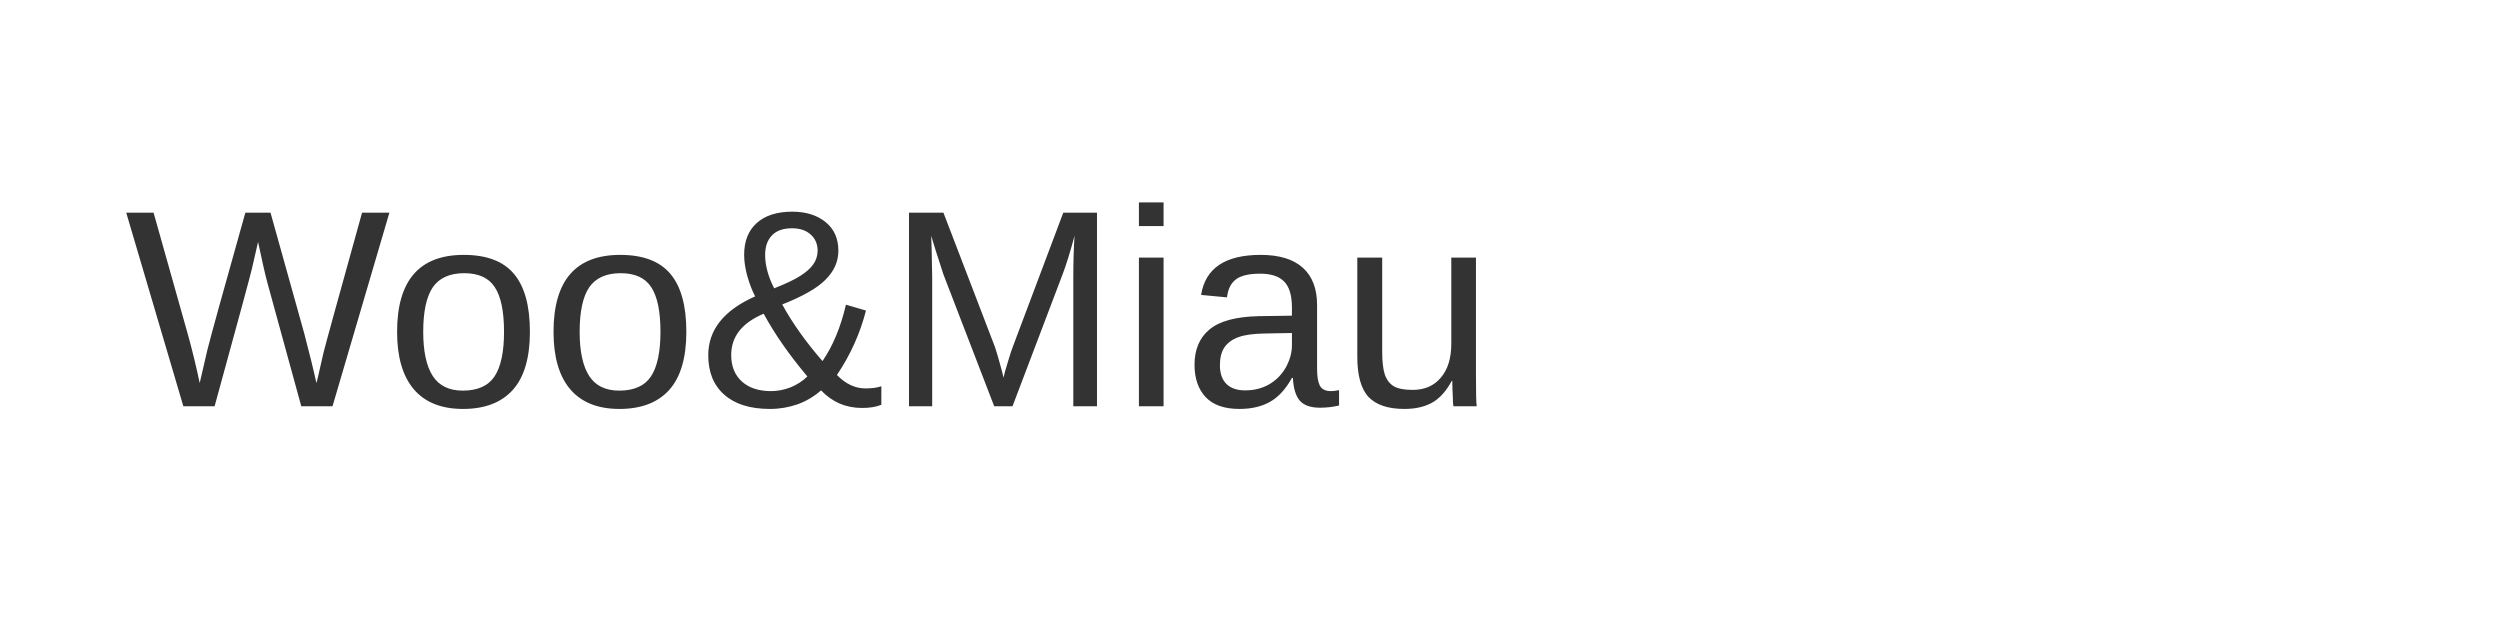
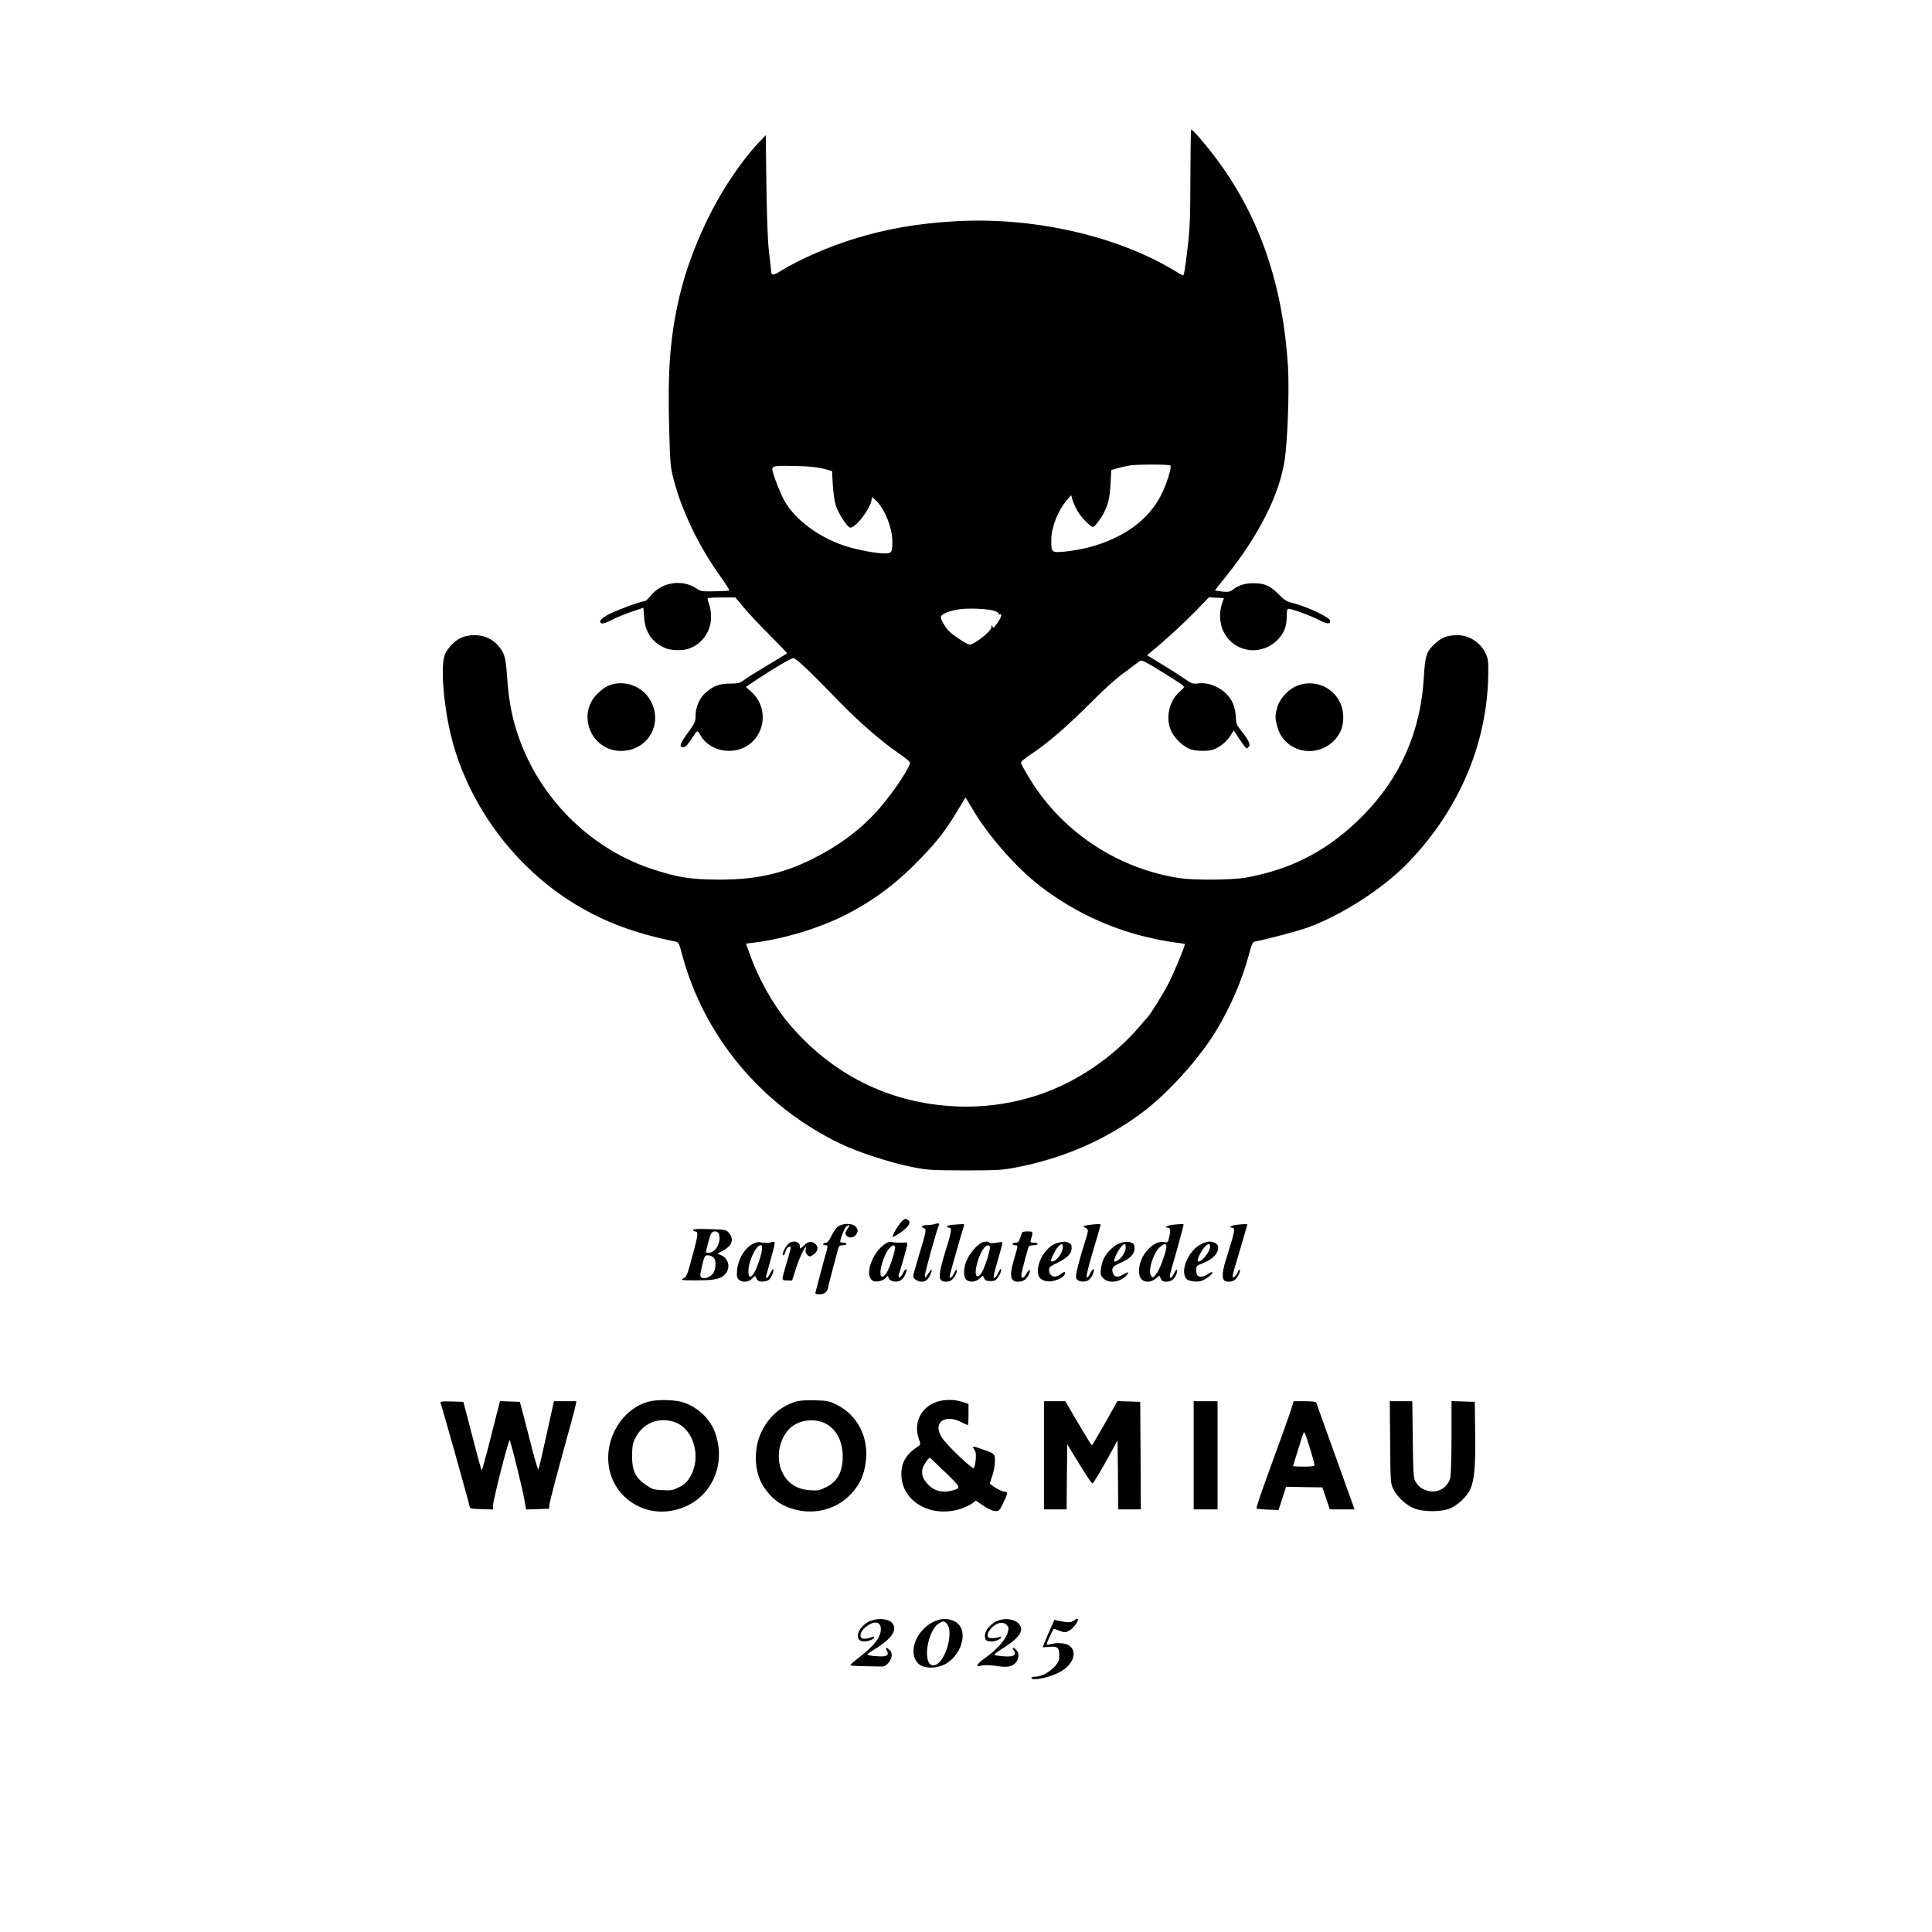
- <svg xmlns="http://www.w3.org/2000/svg" width="160" height="40" viewBox="0 0 160 40">
-   <rect width="160" height="40" fill="none" />
-   <text x="8" y="26" font-family="Poppins,Arial,sans-serif" font-size="18" fill="#333">Woo&amp;Miau</text>
+ <svg xmlns="http://www.w3.org/2000/svg" version="1.0" width="1536pt" height="1536pt" viewBox="0 0 1536 1536" preserveAspectRatio="xMidYMid meet">
+   <g transform="translate(0,1536) scale(0.1,-0.1)" fill="#000000" stroke="none">
+     <path d="M9464 13947 c-1 -327 -4 -408 -23 -564 -20 -167 -28 -213 -36 -213 -2 0 -39 21 -82 47 -463 275 -1129 422 -1743 383 -296 -18 -539 -61 -790 -139 -202 -62 -446 -169 -578 -252 -65 -42 -81 -41 -82 1 0 8 -7 74 -16 145 -10 86 -17 266 -21 530 l-5 400 -63 -66 c-60 -64 -122 -142 -193 -246 -194 -282 -355 -646 -432 -978 -72 -311 -93 -584 -80 -1040 8 -287 9 -305 38 -415 61 -236 198 -522 357 -745 57 -80 87 -127 83 -130 -2 -2 -53 -5 -113 -6 -104 -2 -113 -1 -150 24 -114 74 -273 49 -360 -57 -20 -25 -43 -46 -51 -46 -27 0 -201 -63 -274 -99 -74 -37 -97 -65 -65 -77 9 -4 42 8 78 27 34 18 105 47 157 65 l95 32 6 -78 c9 -117 62 -195 164 -241 46 -21 142 -24 192 -6 109 40 178 141 176 256 0 36 -8 82 -17 102 -8 20 -12 39 -9 43 4 3 54 6 113 6 l107 0 64 -77 c35 -43 128 -142 207 -221 79 -79 142 -145 140 -146 -2 -2 -58 -36 -126 -77 -163 -98 -182 -110 -222 -139 -29 -21 -46 -25 -110 -25 -81 -1 -126 -17 -190 -72 -46 -38 -80 -115 -80 -181 0 -50 -5 -60 -60 -136 -65 -90 -74 -116 -37 -116 16 0 32 16 61 60 21 33 42 63 47 65 4 3 15 -7 23 -22 77 -149 299 -179 421 -57 110 109 104 292 -12 394 l-44 39 103 68 c123 82 266 165 277 161 33 -13 142 -117 361 -344 151 -156 346 -326 471 -410 72 -50 98 -72 94 -84 -31 -81 -161 -267 -268 -385 -138 -150 -307 -275 -512 -376 -239 -118 -456 -165 -755 -162 -209 1 -313 18 -504 80 -478 154 -874 532 -1056 1008 -64 169 -95 316 -109 532 -11 155 -22 190 -81 251 -62 66 -165 89 -262 60 -62 -18 -133 -89 -154 -150 -33 -101 -4 -429 61 -674 142 -533 508 -1020 985 -1307 233 -140 468 -227 786 -292 30 -6 32 -10 58 -108 175 -651 635 -1200 1256 -1499 141 -68 396 -151 566 -185 131 -26 154 -27 424 -28 256 0 297 2 405 23 377 72 712 218 1005 436 204 152 458 433 592 657 110 181 206 406 255 592 23 88 32 108 48 111 94 17 348 85 425 113 281 104 608 317 805 525 397 416 617 935 627 1479 2 107 -1 130 -18 169 -41 90 -131 150 -225 150 -80 0 -126 -17 -176 -63 -73 -67 -83 -98 -93 -271 -25 -433 -187 -800 -485 -1101 -267 -271 -561 -426 -928 -492 -113 -20 -416 -22 -532 -4 -504 79 -947 379 -1203 814 -27 45 -51 89 -54 98 -5 12 18 32 88 79 127 84 284 220 478 415 88 89 197 187 241 218 44 32 95 69 113 84 32 26 33 26 68 9 41 -19 271 -162 296 -184 17 -14 15 -17 -21 -49 -89 -76 -119 -219 -66 -322 30 -59 100 -123 153 -139 49 -15 141 -15 179 -1 50 18 102 60 132 106 l30 45 47 -71 c26 -39 50 -71 54 -71 4 0 13 7 20 15 14 17 -7 58 -67 132 -31 38 -36 51 -38 106 -2 40 -12 81 -25 110 -46 98 -166 166 -271 154 -46 -6 -53 -3 -112 37 -34 24 -105 70 -157 101 -52 31 -105 64 -118 72 l-23 14 33 27 c111 90 267 234 356 326 l103 107 60 -3 c32 -1 59 -3 59 -4 0 -1 -7 -21 -15 -44 -23 -65 -19 -156 9 -215 82 -177 313 -208 444 -60 45 51 62 100 62 179 0 39 4 56 13 56 28 0 176 -54 239 -87 70 -37 100 -38 91 -5 -7 27 -179 108 -295 138 -50 12 -69 24 -112 69 -66 67 -112 88 -196 88 -71 1 -116 -13 -166 -49 -27 -20 -39 -22 -88 -17 -31 3 -56 8 -56 10 0 2 38 50 84 107 261 323 429 654 470 931 23 157 37 554 26 740 -40 641 -219 1172 -549 1625 -87 119 -206 260 -221 260 -3 0 -5 -172 -6 -383z m-159 -2288 c12 -13 -29 -146 -72 -231 -101 -204 -307 -351 -589 -423 -55 -13 -138 -27 -185 -31 -100 -8 -101 -7 -101 95 0 98 54 234 124 315 l34 39 13 -44 c7 -24 28 -66 45 -94 32 -49 98 -115 116 -115 11 0 63 66 84 109 37 71 48 120 55 230 l6 114 48 14 c26 8 73 18 105 23 63 9 307 9 317 -1z m-2760 -25 l70 -19 6 -110 c4 -60 14 -133 23 -161 19 -61 87 -168 112 -178 39 -15 174 161 174 228 0 18 4 16 34 -13 70 -67 129 -215 130 -321 1 -93 -4 -100 -63 -100 -59 0 -191 24 -285 51 -225 67 -428 215 -514 376 -36 68 -92 216 -92 243 0 26 23 29 190 25 101 -2 166 -9 215 -21z m1368 -1133 c15 -6 27 -15 27 -21 0 -6 5 -8 10 -5 20 12 9 -27 -17 -63 -15 -20 -29 -39 -31 -42 -2 -2 -7 2 -13 10 -7 12 -9 10 -7 -6 4 -30 -146 -147 -176 -138 -33 9 -140 81 -165 110 -33 38 -61 87 -61 107 0 27 82 58 175 66 90 7 216 -2 258 -18z m-172 -1588 c111 -188 320 -429 494 -570 236 -191 519 -336 815 -416 86 -24 239 -55 308 -62 34 -4 62 -9 62 -11 0 -20 -83 -219 -126 -305 -45 -89 -153 -262 -173 -279 -3 -3 -27 -30 -52 -60 -213 -253 -510 -455 -819 -557 -211 -69 -431 -99 -650 -89 -528 23 -989 253 -1335 666 -119 143 -236 352 -304 543 l-30 85 57 7 c238 28 531 117 739 224 229 117 412 257 603 457 129 135 193 219 287 376 32 54 59 98 59 98 1 0 30 -48 65 -107z" />
+     <path d="M4875 9921 c-46 -11 -76 -30 -123 -74 -172 -166 -52 -458 187 -457 193 1 319 182 251 362 -47 127 -185 200 -315 169z" />
+     <path d="M10320 9911 c-72 -25 -143 -100 -165 -173 -19 -65 -19 -88 1 -159 57 -203 319 -257 461 -95 48 54 68 120 61 199 -14 176 -190 288 -358 228z" />
+     <path d="M7177 5658 c-23 -18 -87 -121 -80 -131 2 -4 32 12 66 36 62 45 83 81 55 98 -17 12 -21 11 -41 -3z" />
+     <path d="M7435 5629 c-11 -4 -39 -8 -62 -8 -43 -1 -57 -14 -28 -25 22 -8 20 -21 -35 -203 -27 -91 -50 -171 -50 -178 0 -21 36 -45 67 -45 33 0 56 20 73 64 16 43 6 42 -21 -1 -20 -32 -24 -35 -26 -17 -3 17 98 381 112 404 8 13 -8 18 -30 9z" />
+     <path d="M6667 5612 c-17 -10 -39 -41 -55 -74 -17 -37 -33 -58 -44 -58 -9 0 -20 -4 -23 -10 -3 -5 3 -10 14 -10 25 0 25 -2 7 -66 -8 -27 -29 -103 -46 -169 -17 -66 -33 -128 -36 -137 -4 -15 1 -18 28 -18 41 0 64 16 71 50 2 14 19 79 36 145 18 66 36 137 42 158 8 32 14 37 39 37 17 0 30 5 30 10 0 6 -11 10 -25 10 -14 0 -25 4 -25 8 0 23 34 109 48 120 28 22 33 13 10 -18 -17 -24 -20 -35 -12 -48 17 -27 59 -27 78 0 21 30 20 44 -4 68 -25 25 -94 26 -133 2z" />
+     <path d="M7578 5623 c-27 -2 -48 -8 -48 -14 0 -5 6 -9 14 -9 26 0 23 -25 -25 -180 -49 -159 -58 -217 -37 -238 15 -15 53 -16 79 -2 22 12 52 66 46 83 -2 7 -12 -5 -22 -25 -19 -38 -35 -49 -35 -24 0 11 98 355 115 404 3 7 -4 11 -18 10 -12 -1 -43 -3 -69 -5z" />
+     <path d="M8670 5623 c-56 -6 -69 -13 -42 -24 28 -11 28 -19 -3 -115 -48 -150 -76 -264 -70 -284 7 -23 44 -35 80 -26 25 6 48 34 60 74 10 35 -10 26 -29 -14 -10 -23 -21 -33 -26 -28 -6 6 14 88 50 208 33 110 60 203 60 208 0 8 -14 8 -80 1z" />
+     <path d="M9325 5623 c-40 -4 -75 -23 -43 -23 23 0 27 -19 14 -73 -10 -44 -12 -47 -37 -42 -87 19 -200 -104 -203 -221 -1 -38 4 -57 18 -73 26 -29 77 -28 114 4 l29 24 11 -24 c9 -20 19 -25 46 -25 39 0 70 26 81 67 10 40 -2 39 -21 -1 -18 -37 -34 -47 -34 -22 0 8 9 42 19 77 28 93 91 323 91 332 0 7 -11 7 -85 0z m-52 -166 c7 -19 -41 -164 -69 -208 -31 -49 -41 -54 -55 -28 -23 45 24 187 77 228 31 24 40 26 47 8z" />
+     <path d="M9835 5623 c-40 -4 -75 -23 -43 -23 32 0 29 -19 -48 -263 -26 -86 -30 -137 -12 -155 15 -15 53 -16 79 -2 22 12 52 66 46 83 -3 7 -9 1 -15 -13 -5 -14 -17 -32 -26 -39 -22 -18 -21 0 3 80 11 35 36 120 56 189 20 69 38 131 40 138 4 12 -1 13 -80 5z" />
+     <path d="M5510 5581 c0 -6 6 -11 14 -11 29 0 27 -22 -9 -158 -53 -197 -54 -201 -83 -217 -25 -13 -16 -14 108 -14 147 -1 201 13 234 60 37 53 11 125 -52 144 -22 6 -21 8 17 27 79 39 101 94 57 145 -23 27 -26 27 -155 31 -92 3 -131 1 -131 -7z m204 -27 c25 -65 -23 -154 -82 -154 -17 0 -22 4 -18 18 3 9 10 37 16 61 20 78 28 91 54 91 13 0 27 -7 30 -16z m-39 -194 c22 -24 16 -101 -10 -130 -25 -27 -70 -41 -88 -27 -13 11 -12 22 5 95 19 78 21 82 47 82 15 0 36 -9 46 -20z" />
+     <path d="M8127 5563 c-2 -5 -10 -25 -16 -45 -10 -30 -18 -38 -37 -38 -13 0 -24 -4 -24 -10 0 -5 9 -10 20 -10 25 0 25 1 -5 -101 -42 -139 -35 -189 27 -189 40 0 65 15 84 51 23 45 11 58 -14 16 -24 -41 -42 -48 -42 -16 0 16 27 124 56 222 4 12 16 17 40 17 19 0 34 5 34 10 0 6 -14 10 -31 10 -24 0 -29 4 -25 18 21 72 21 72 -22 72 -23 0 -43 -3 -45 -7z" />
+     <path d="M5995 5476 c-83 -38 -142 -150 -136 -258 3 -51 81 -65 121 -23 24 25 24 25 32 5 10 -26 30 -34 72 -26 26 5 38 15 50 40 25 52 18 78 -7 29 -19 -38 -37 -56 -37 -35 0 4 16 63 35 131 40 144 42 154 18 147 -25 -8 -74 -9 -98 -2 -11 3 -33 0 -50 -8z m61 -61 c-6 -51 -52 -173 -72 -192 -23 -24 -34 -14 -34 31 0 77 60 206 97 206 13 0 15 -8 9 -45z" />
+     <path d="M6279 5480 c-31 -18 -72 -100 -50 -100 5 0 12 13 16 29 5 26 31 48 42 38 2 -2 -6 -35 -17 -73 -11 -38 -27 -92 -35 -120 -21 -71 -20 -74 24 -74 l39 0 31 98 c30 94 90 212 77 150 -4 -17 0 -32 10 -42 20 -21 26 -20 58 5 33 26 34 63 1 85 -29 19 -54 13 -89 -23 -23 -23 -26 -24 -26 -6 0 38 -43 55 -81 33z" />
+     <path d="M7020 5458 c-85 -66 -139 -219 -94 -269 15 -17 27 -20 59 -16 23 4 47 14 57 27 16 20 17 20 23 0 7 -23 44 -35 80 -26 25 6 48 34 60 74 10 35 -10 26 -28 -14 -10 -19 -21 -32 -27 -29 -5 3 -7 11 -5 18 21 65 64 217 67 237 2 14 -2 24 -8 23 -26 -5 -91 -3 -115 2 -19 5 -35 -1 -69 -27z m96 -11 c6 -18 -40 -163 -66 -204 -11 -18 -27 -33 -36 -33 -38 0 6 172 58 227 24 26 36 29 44 10z" />
+     <path d="M7808 5482 c-33 -13 -89 -75 -115 -126 -34 -65 -38 -150 -9 -172 29 -21 71 -17 103 10 l27 24 11 -22 c8 -16 20 -21 50 -21 33 0 43 5 62 34 13 19 23 43 22 55 0 15 -6 9 -22 -21 -20 -42 -37 -56 -37 -30 0 12 26 107 56 210 10 31 15 59 13 61 -2 2 -24 0 -49 -4 -26 -5 -49 -5 -54 1 -11 10 -33 11 -58 1z m62 -40 c0 -31 -38 -151 -61 -192 -14 -25 -29 -39 -39 -37 -35 7 6 173 57 229 21 23 43 23 43 0z" />
+     <path d="M8413 5480 c-78 -18 -151 -114 -161 -209 -5 -61 17 -90 75 -98 46 -6 126 25 137 54 10 25 -1 27 -30 4 -48 -38 -94 -20 -94 38 0 15 17 28 63 50 83 40 117 74 117 118 0 27 -5 35 -26 43 -28 11 -35 11 -81 0z m37 -38 c0 -34 -42 -98 -71 -107 -11 -4 -22 -5 -24 -3 -7 7 36 93 57 116 28 29 38 28 38 -6z" />
+     <path d="M8900 5475 c-42 -14 -102 -73 -125 -122 -10 -21 -20 -59 -23 -85 -4 -40 -1 -50 21 -72 41 -40 122 -33 175 16 33 32 27 43 -12 19 -46 -29 -74 -27 -87 5 -15 41 -4 57 57 83 78 34 114 70 114 115 0 29 -5 38 -24 46 -29 11 -53 10 -96 -5z m50 -31 c0 -47 -53 -114 -89 -114 -13 0 15 67 45 108 30 39 44 41 44 6z" />
+     <path d="M9554 5471 c-103 -47 -176 -213 -122 -278 14 -17 71 -27 111 -19 35 7 106 60 95 71 -4 4 -19 -2 -34 -14 -32 -25 -79 -28 -88 -5 -3 9 -6 28 -6 43 0 24 7 31 48 46 63 24 108 60 121 96 13 37 5 58 -26 70 -34 13 -52 11 -99 -10z m66 -23 c0 -44 -77 -135 -97 -114 -9 8 26 82 53 111 29 31 44 32 44 3z" />
+     <path d="M5167 4219 c-213 -50 -363 -289 -326 -520 36 -229 251 -386 483 -352 295 42 464 332 362 621 -41 115 -143 210 -265 246 -59 17 -191 20 -254 5z m196 -165 c152 -52 217 -279 124 -435 -25 -42 -44 -60 -87 -82 -50 -26 -63 -28 -133 -24 -71 3 -83 7 -134 43 -82 57 -108 112 -108 229 1 74 5 99 24 138 60 122 186 175 314 131z" />
+     <path d="M6324 4216 c-121 -39 -214 -122 -271 -242 -65 -136 -57 -318 17 -432 44 -68 100 -121 160 -150 190 -91 405 -53 541 96 64 70 97 141 111 242 29 199 -62 379 -232 463 -59 29 -75 32 -175 34 -72 2 -124 -2 -151 -11z m251 -180 c79 -47 125 -141 125 -256 0 -122 -43 -201 -135 -245 -47 -23 -64 -27 -122 -23 -117 7 -194 63 -234 167 -48 129 7 302 116 358 79 42 177 41 250 -1z" />
+     <path d="M7424 4206 c-112 -52 -160 -169 -119 -287 16 -43 15 -44 -7 -59 -94 -62 -132 -126 -132 -220 0 -223 249 -359 490 -269 29 11 64 29 77 39 l25 20 60 -41 c37 -25 72 -41 92 -42 32 -2 36 2 61 53 43 89 44 100 16 100 -23 0 -117 55 -117 68 1 4 9 32 20 62 11 30 19 80 20 111 0 63 1 62 -109 100 -70 25 -75 24 -55 -6 13 -20 15 -39 11 -82 -3 -31 -10 -60 -15 -65 -12 -12 -224 192 -256 246 -32 56 -33 96 -3 124 32 30 94 29 157 -3 27 -14 52 -25 55 -25 3 0 5 38 5 84 l0 84 -47 16 c-70 24 -167 21 -229 -8z m91 -551 c129 -124 128 -124 55 -145 -76 -22 -146 -3 -195 51 -39 44 -50 75 -41 122 5 25 47 87 59 87 2 0 57 -52 122 -115z" />
+     <path d="M3502 4208 c13 -34 227 -796 230 -818 3 -24 5 -25 96 -28 l92 -3 0 33 c1 46 126 537 133 518 19 -54 105 -404 117 -478 l12 -73 91 3 92 3 3 30 c4 37 65 266 177 670 14 50 28 105 31 123 l7 32 -90 0 -89 0 -59 -267 c-32 -148 -61 -271 -64 -275 -4 -4 -24 61 -46 145 -21 84 -53 206 -70 272 l-32 120 -79 3 -79 3 -70 -276 c-38 -151 -72 -275 -75 -275 -3 0 -37 123 -75 273 l-71 272 -93 3 c-73 2 -92 0 -89 -10z" />
+     <path d="M8300 3790 l0 -430 90 0 90 0 2 259 3 258 95 -155 c52 -85 99 -156 105 -156 5 -1 53 76 105 170 l95 172 3 -274 2 -274 90 0 90 0 -2 428 -3 427 -91 3 -90 3 -99 -176 c-54 -96 -101 -175 -104 -175 -4 0 -37 53 -75 118 -38 64 -85 143 -103 175 l-34 57 -85 0 -84 0 0 -430z" />
+     <path d="M9490 3790 l0 -430 95 0 95 0 0 430 0 430 -95 0 -95 0 0 -430z" />
+     <path d="M10269 4167 c-19 -59 -89 -255 -178 -498 -78 -215 -106 -298 -100 -303 2 -2 42 -6 89 -8 l85 -3 30 93 30 92 144 -3 144 -2 30 -87 29 -88 98 0 99 0 -44 123 c-24 67 -59 165 -78 217 -42 115 -176 490 -182 508 -3 8 -31 12 -92 12 l-88 0 -16 -53z m145 -319 c20 -64 36 -123 36 -132 0 -13 -14 -16 -85 -16 -47 0 -85 2 -85 4 0 2 13 43 28 92 16 49 35 110 42 136 8 26 17 44 21 40 3 -4 23 -59 43 -124z" />
+     <path d="M11052 3893 c3 -327 3 -328 28 -377 33 -64 108 -130 173 -152 70 -24 196 -24 264 -1 65 23 145 96 173 159 32 73 42 184 38 448 l-3 245 -92 3 -93 3 0 -288 c0 -162 -5 -304 -10 -324 -23 -82 -105 -125 -187 -99 -45 15 -69 35 -92 75 -14 26 -16 75 -19 333 l-4 302 -89 0 -90 0 3 -327z" />
+     <path d="M6925 2475 c-77 -27 -130 -116 -93 -153 15 -15 60 -15 93 0 28 12 35 35 8 23 -10 -5 -33 -10 -50 -13 -63 -8 -53 59 16 105 59 40 106 26 104 -30 -2 -67 -49 -127 -175 -226 -38 -29 -68 -56 -68 -59 0 -4 37 -7 83 -8 45 -1 107 -2 137 -3 50 -2 58 1 83 29 32 35 35 79 9 103 -25 23 -35 21 -22 -4 20 -36 6 -49 -52 -48 -29 1 -66 4 -83 8 -30 6 -29 7 47 54 128 80 173 148 134 200 -27 36 -104 46 -171 22z" />
+     <path d="M7460 2481 c-165 -50 -256 -256 -156 -350 33 -31 109 -38 174 -17 170 57 240 305 102 360 -43 17 -79 19 -120 7z m64 -26 c68 -68 -15 -335 -104 -335 -91 0 -48 287 50 337 32 16 35 16 54 -2z" />
+     <path d="M7935 2476 c-56 -21 -105 -77 -105 -120 0 -36 12 -46 55 -46 30 0 75 20 75 33 0 5 -8 6 -17 1 -10 -4 -34 -8 -53 -8 -48 -1 -52 30 -10 78 41 46 93 58 122 28 19 -19 20 -24 8 -66 -14 -52 -90 -136 -183 -201 -58 -41 -76 -73 -34 -59 26 8 83 7 152 -4 86 -14 138 11 151 74 4 21 0 37 -14 54 -11 14 -24 21 -28 17 -5 -4 -2 -12 5 -16 7 -5 11 -17 9 -27 -4 -23 -40 -29 -118 -19 -63 8 -66 2 48 77 85 56 124 101 120 140 -6 62 -100 94 -183 64z" />
+     <path d="M8535 2474 c-20 -15 -47 -15 -121 1 l-31 7 -47 -106 c-25 -59 -46 -108 -46 -110 0 -3 24 -2 53 1 69 7 82 -7 78 -89 -2 -60 -114 -147 -188 -148 -18 0 -33 -4 -33 -10 0 -25 125 -2 211 39 116 55 162 164 91 217 -26 20 -94 27 -137 15 -22 -6 -41 -9 -43 -6 -5 5 49 125 57 125 3 0 24 -7 47 -16 38 -14 44 -14 73 1 39 20 90 96 64 95 -5 0 -17 -8 -28 -16z" />
+   </g>
</svg>
